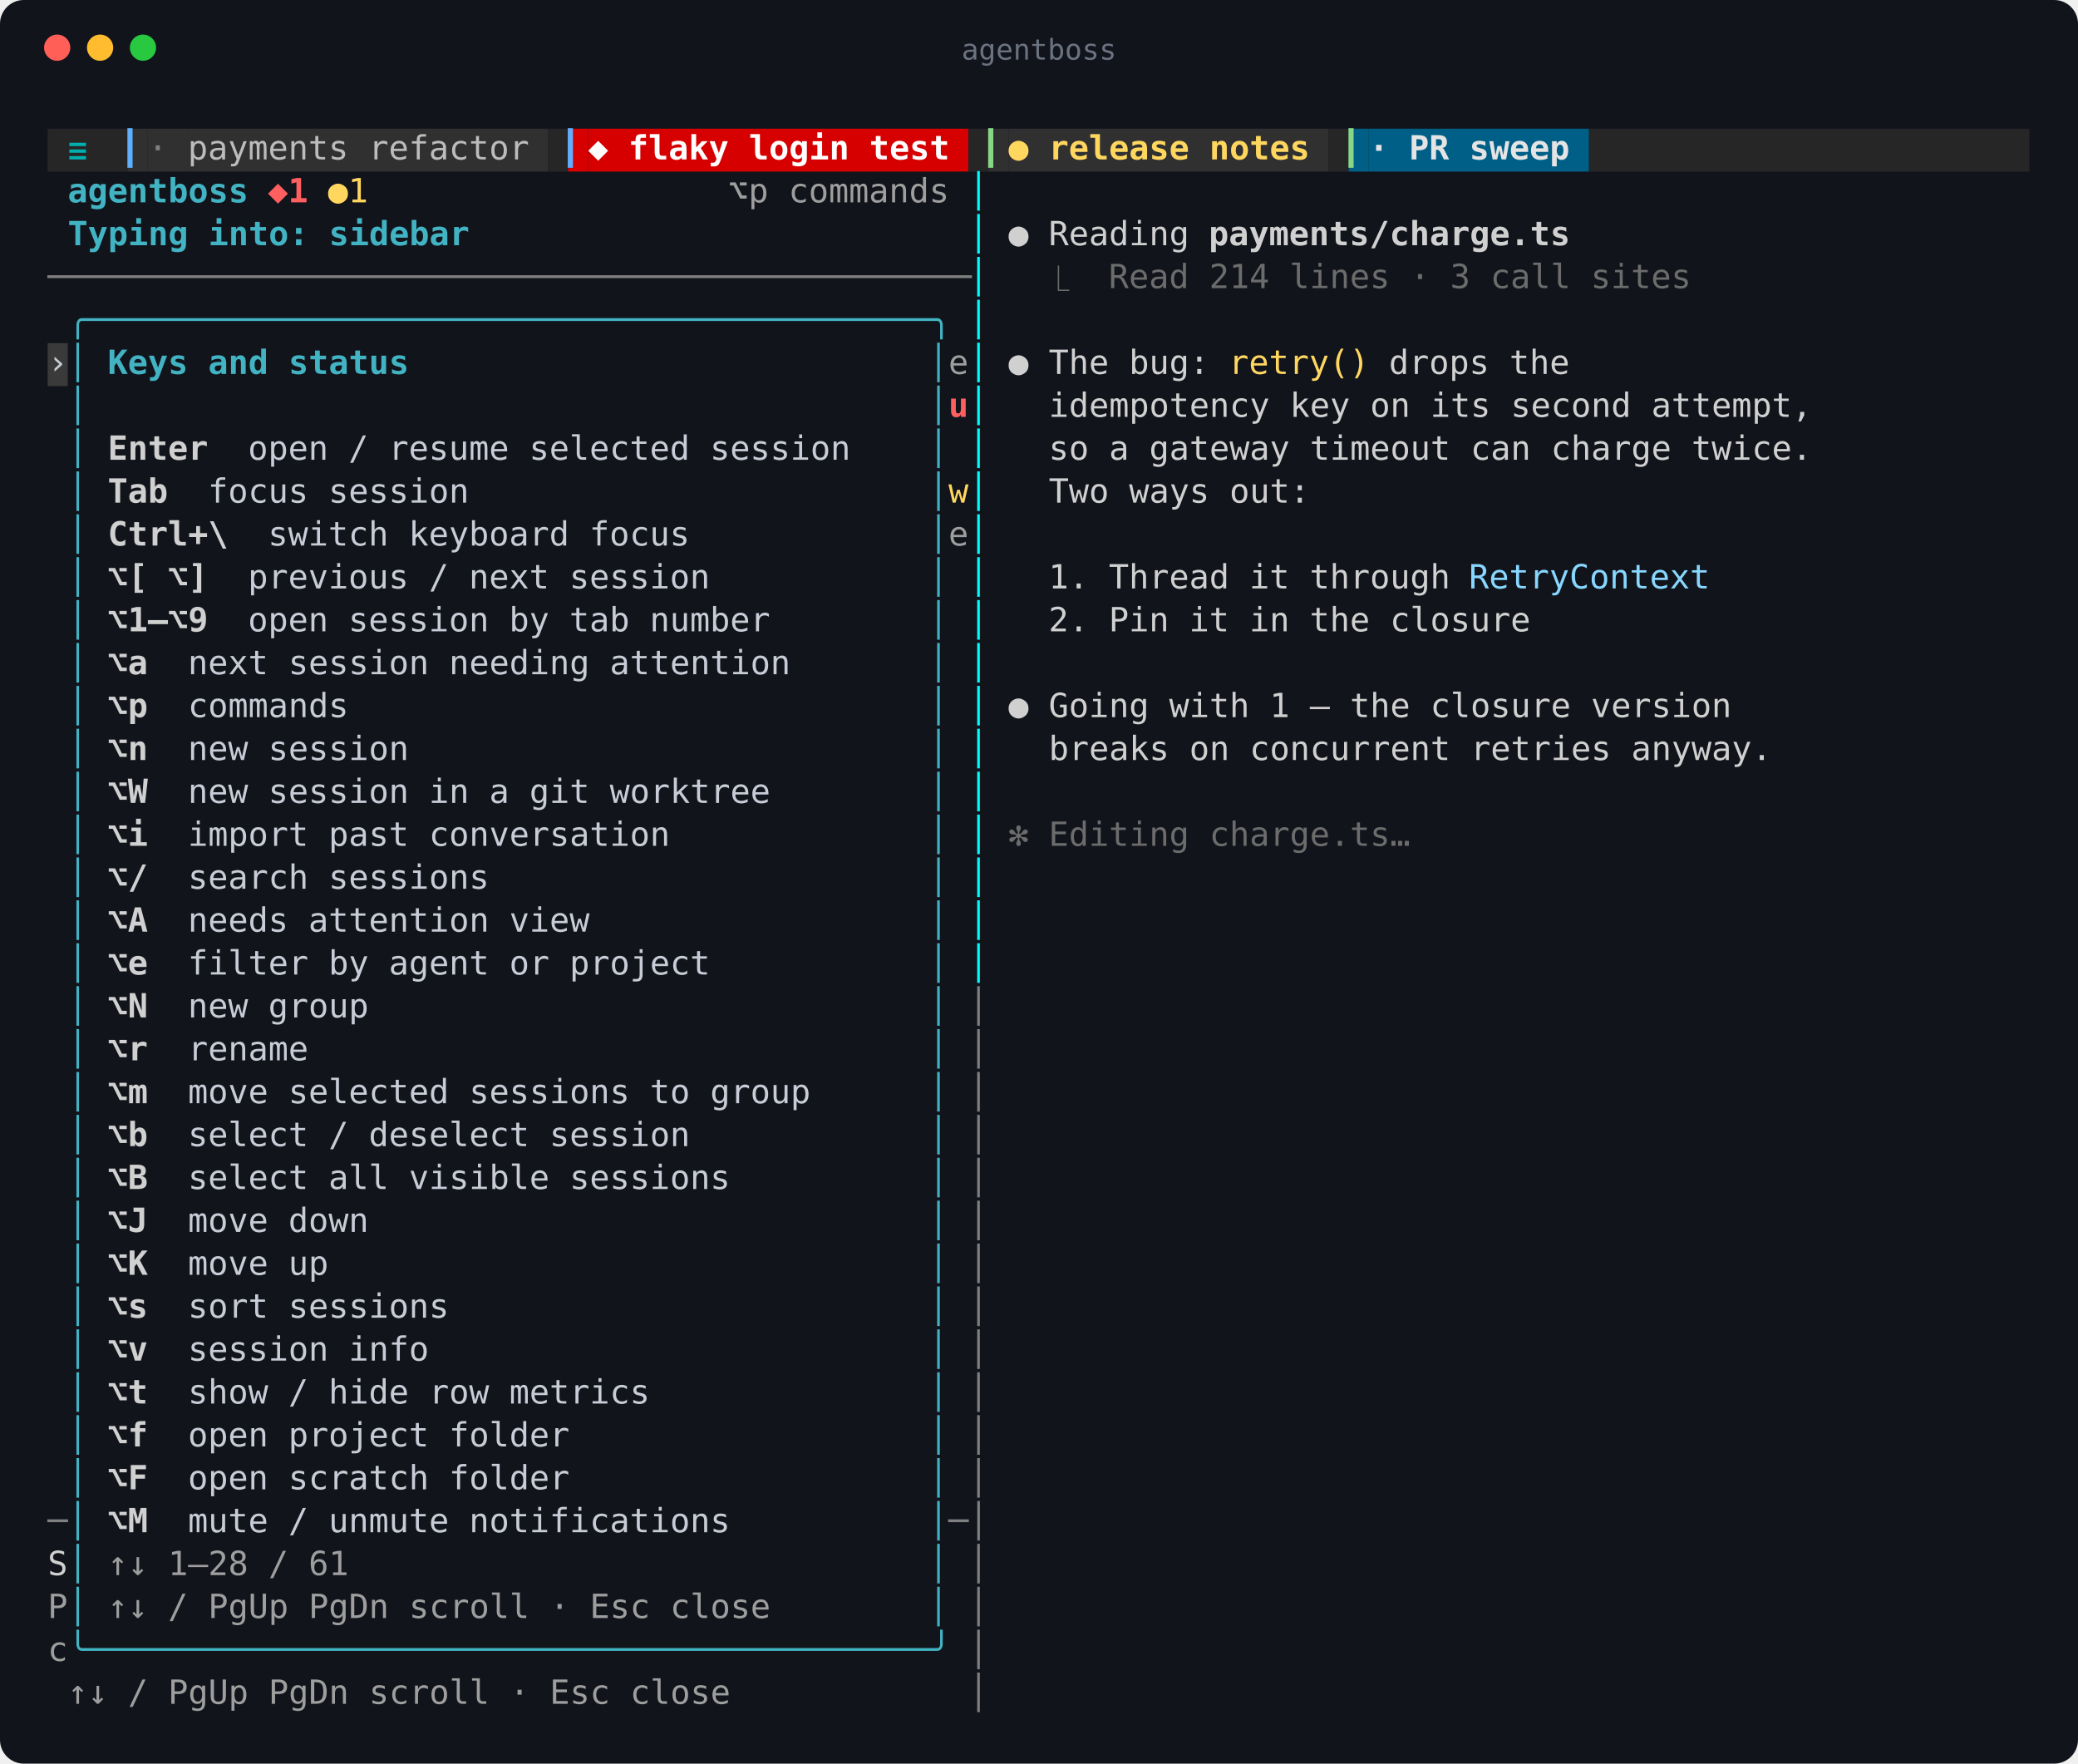
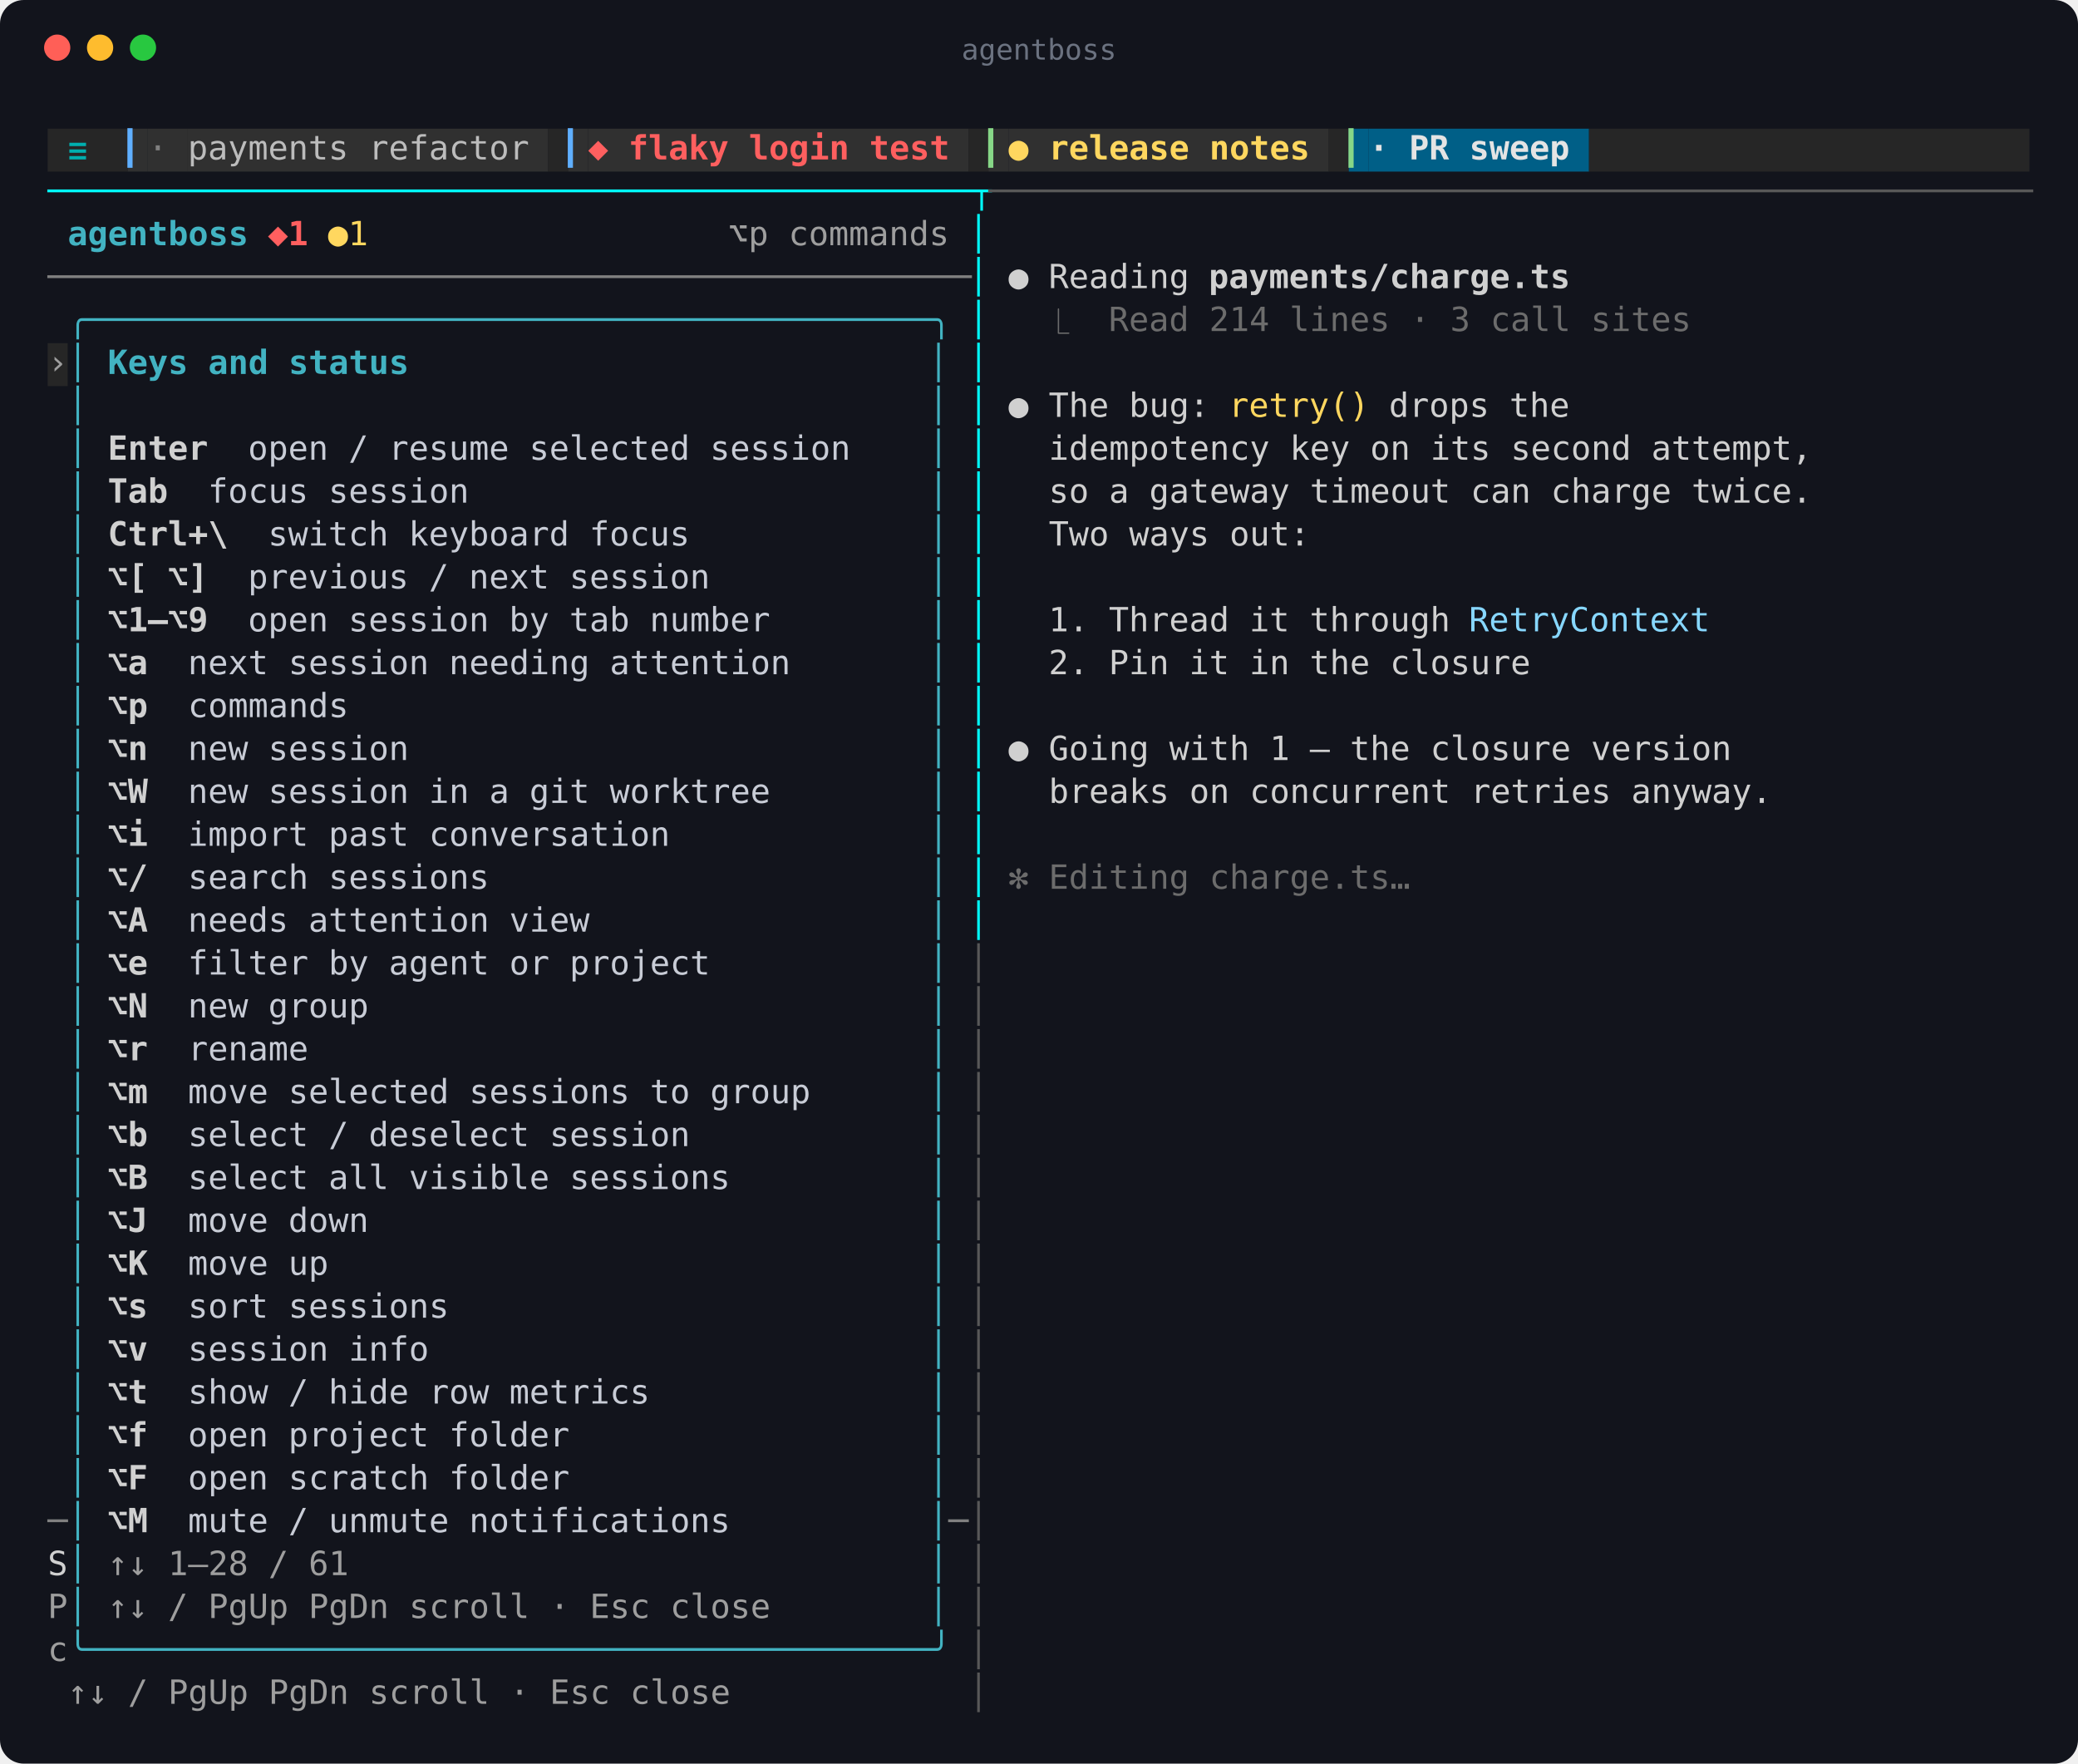
<svg xmlns="http://www.w3.org/2000/svg" width="872" height="740" viewBox="0 0 872 740" font-family="ui-monospace,SFMono-Regular,Menlo,Consolas,&quot;DejaVu Sans Mono&quot;,monospace" font-size="14.0">
  <rect width="872" height="740" rx="10" fill="#12141c" />
  <g>
    <circle cx="24" cy="20" r="5.5" fill="#ff5f57" />
    <circle cx="42" cy="20" r="5.5" fill="#febc2e" />
    <circle cx="60" cy="20" r="5.5" fill="#28c840" />
    <text x="436" y="25" fill="#6b7280" font-size="12" text-anchor="middle">agentboss</text>
  </g>
  <rect x="20.0" y="54.0" width="33.6" height="18.0" fill="#262626" />
  <rect x="53.6" y="54.0" width="8.4" height="18.0" fill="#303030" />
  <rect x="62.0" y="54.0" width="16.8" height="18.0" fill="#303030" />
  <rect x="78.8" y="54.0" width="151.2" height="18.0" fill="#303030" />
  <rect x="230.0" y="54.0" width="8.4" height="18.0" fill="#262626" />
-   <rect x="238.4" y="54.0" width="8.4" height="18.0" fill="#d70000" />
-   <rect x="246.8" y="54.0" width="159.6" height="18.0" fill="#d70000" />
+   <rect x="238.4" y="54.0" width="8.4" height="18.0" fill="#303030" />
+   <rect x="246.8" y="54.0" width="159.6" height="18.0" fill="#303030" />
  <rect x="406.4" y="54.0" width="8.4" height="18.0" fill="#262626" />
  <rect x="414.8" y="54.0" width="8.4" height="18.0" fill="#303030" />
  <rect x="423.2" y="54.0" width="134.4" height="18.0" fill="#303030" />
  <rect x="557.6" y="54.0" width="8.4" height="18.0" fill="#262626" />
  <rect x="566.0" y="54.0" width="8.4" height="18.0" fill="#005f87" />
  <rect x="574.4" y="54.0" width="92.4" height="18.0" fill="#005f87" />
  <rect x="666.8" y="54.0" width="184.8" height="18.0" fill="#262626" />
-   <rect x="20.0" y="144.0" width="8.4" height="18.0" fill="#3a3a3a" />
+   <rect x="20.0" y="144.0" width="8.4" height="18.0" fill="#262626" />
  <text x="20.0" y="66.9" fill="#00afaf" textLength="33.6" lengthAdjust="spacingAndGlyphs" xml:space="preserve" font-weight="600"> ☰ </text>
  <text x="53.6" y="66.9" fill="#5fafff" textLength="8.4" lengthAdjust="spacingAndGlyphs" xml:space="preserve">▎</text>
  <text x="62.0" y="66.9" fill="#808080" textLength="16.8" lengthAdjust="spacingAndGlyphs" xml:space="preserve">· </text>
  <text x="78.8" y="66.9" fill="#bcbcbc" textLength="151.2" lengthAdjust="spacingAndGlyphs" xml:space="preserve">payments refactor </text>
  <text x="238.4" y="66.9" fill="#5fafff" textLength="8.4" lengthAdjust="spacingAndGlyphs" xml:space="preserve">▎</text>
-   <text x="246.8" y="66.9" fill="#ffffff" textLength="159.6" lengthAdjust="spacingAndGlyphs" xml:space="preserve" font-weight="600">◆ flaky login test </text>
+   <text x="246.8" y="66.9" fill="#ff5f5f" textLength="159.6" lengthAdjust="spacingAndGlyphs" xml:space="preserve" font-weight="600">◆ flaky login test </text>
  <text x="414.8" y="66.9" fill="#87d787" textLength="8.4" lengthAdjust="spacingAndGlyphs" xml:space="preserve">▎</text>
  <text x="423.2" y="66.9" fill="#ffd75f" textLength="134.4" lengthAdjust="spacingAndGlyphs" xml:space="preserve" font-weight="600">● release notes </text>
  <text x="566.0" y="66.9" fill="#87d787" textLength="8.4" lengthAdjust="spacingAndGlyphs" xml:space="preserve">▎</text>
  <text x="574.4" y="66.9" fill="#e4e4e4" textLength="92.4" lengthAdjust="spacingAndGlyphs" xml:space="preserve" font-weight="600">· PR sweep </text>
-   <text x="28.4" y="84.9" fill="#42b3c2" textLength="75.6" lengthAdjust="spacingAndGlyphs" xml:space="preserve" font-weight="600">agentboss</text>
-   <text x="104.0" y="84.9" fill="#ff5f5f" textLength="25.2" lengthAdjust="spacingAndGlyphs" xml:space="preserve" font-weight="600"> ◆1</text>
-   <text x="129.2" y="84.9" fill="#ffd75f" textLength="25.2" lengthAdjust="spacingAndGlyphs" xml:space="preserve"> ●1</text>
-   <text x="305.6" y="84.9" fill="#9e9e9e" textLength="100.8" lengthAdjust="spacingAndGlyphs" xml:space="preserve">⌥p commands </text>
-   <text x="406.4" y="84.9" fill="#00ffff" textLength="8.4" lengthAdjust="spacingAndGlyphs" xml:space="preserve" font-weight="600">│</text>
-   <text x="20.0" y="102.9" fill="#42b3c2" textLength="176.4" lengthAdjust="spacingAndGlyphs" xml:space="preserve" font-weight="600"> Typing into: sidebar</text>
+   <text x="20.0" y="84.9" fill="#00ffff" textLength="394.8" lengthAdjust="spacingAndGlyphs" xml:space="preserve" font-weight="600">──────────────────────────────────────────────┬</text>
+   <text x="414.8" y="84.9" fill="#585858" textLength="436.8" lengthAdjust="spacingAndGlyphs" xml:space="preserve">────────────────────────────────────────────────────</text>
+   <text x="28.4" y="102.9" fill="#42b3c2" textLength="75.6" lengthAdjust="spacingAndGlyphs" xml:space="preserve" font-weight="600">agentboss</text>
+   <text x="104.0" y="102.9" fill="#ff5f5f" textLength="25.2" lengthAdjust="spacingAndGlyphs" xml:space="preserve" font-weight="600"> ◆1</text>
+   <text x="129.2" y="102.9" fill="#ffd75f" textLength="25.2" lengthAdjust="spacingAndGlyphs" xml:space="preserve"> ●1</text>
+   <text x="305.6" y="102.9" fill="#9e9e9e" textLength="100.8" lengthAdjust="spacingAndGlyphs" xml:space="preserve">⌥p commands </text>
  <text x="406.4" y="102.9" fill="#00ffff" textLength="8.4" lengthAdjust="spacingAndGlyphs" xml:space="preserve" font-weight="600">│</text>
-   <text x="423.2" y="102.9" fill="#d0d0d0" textLength="84.0" lengthAdjust="spacingAndGlyphs" xml:space="preserve">● Reading </text>
-   <text x="507.2" y="102.9" fill="#d0d0d0" textLength="151.2" lengthAdjust="spacingAndGlyphs" xml:space="preserve" font-weight="600">payments/charge.ts</text>
  <text x="20.0" y="120.9" fill="#808080" textLength="386.4" lengthAdjust="spacingAndGlyphs" xml:space="preserve">──────────────────────────────────────────────</text>
  <text x="406.4" y="120.9" fill="#00ffff" textLength="8.4" lengthAdjust="spacingAndGlyphs" xml:space="preserve" font-weight="600">│</text>
-   <text x="440.0" y="120.9" fill="#6c6c6c" textLength="268.8" lengthAdjust="spacingAndGlyphs" xml:space="preserve">⎿  Read 214 lines · 3 call sites</text>
+   <text x="423.2" y="120.9" fill="#d0d0d0" textLength="84.0" lengthAdjust="spacingAndGlyphs" xml:space="preserve">● Reading </text>
+   <text x="507.2" y="120.9" fill="#d0d0d0" textLength="151.2" lengthAdjust="spacingAndGlyphs" xml:space="preserve" font-weight="600">payments/charge.ts</text>
  <text x="28.4" y="138.9" fill="#42b3c2" textLength="369.6" lengthAdjust="spacingAndGlyphs" xml:space="preserve">╭──────────────────────────────────────────╮</text>
  <text x="406.4" y="138.9" fill="#00ffff" textLength="8.4" lengthAdjust="spacingAndGlyphs" xml:space="preserve" font-weight="600">│</text>
-   <text x="20.0" y="156.9" fill="#c8ccd6" textLength="8.4" lengthAdjust="spacingAndGlyphs" xml:space="preserve">›</text>
+   <text x="440.0" y="138.9" fill="#6c6c6c" textLength="268.8" lengthAdjust="spacingAndGlyphs" xml:space="preserve">⎿  Read 214 lines · 3 call sites</text>
+   <text x="20.0" y="156.9" fill="#9e9e9e" textLength="8.4" lengthAdjust="spacingAndGlyphs" xml:space="preserve">›</text>
  <text x="28.4" y="156.9" fill="#42b3c2" textLength="8.4" lengthAdjust="spacingAndGlyphs" xml:space="preserve">│</text>
  <text x="45.2" y="156.9" fill="#42b3c2" textLength="126.0" lengthAdjust="spacingAndGlyphs" xml:space="preserve" font-weight="600">Keys and status</text>
  <text x="389.6" y="156.9" fill="#42b3c2" textLength="8.4" lengthAdjust="spacingAndGlyphs" xml:space="preserve">│</text>
-   <text x="398.0" y="156.9" fill="#9e9e9e" textLength="8.4" lengthAdjust="spacingAndGlyphs" xml:space="preserve">e</text>
  <text x="406.4" y="156.9" fill="#00ffff" textLength="8.4" lengthAdjust="spacingAndGlyphs" xml:space="preserve" font-weight="600">│</text>
-   <text x="423.2" y="156.9" fill="#d0d0d0" textLength="92.4" lengthAdjust="spacingAndGlyphs" xml:space="preserve">● The bug: </text>
-   <text x="515.6" y="156.9" fill="#ffd75f" textLength="58.8" lengthAdjust="spacingAndGlyphs" xml:space="preserve">retry()</text>
-   <text x="574.4" y="156.9" fill="#d0d0d0" textLength="84.0" lengthAdjust="spacingAndGlyphs" xml:space="preserve"> drops the</text>
  <text x="28.4" y="174.9" fill="#42b3c2" textLength="8.4" lengthAdjust="spacingAndGlyphs" xml:space="preserve">│</text>
  <text x="389.6" y="174.9" fill="#42b3c2" textLength="8.4" lengthAdjust="spacingAndGlyphs" xml:space="preserve">│</text>
-   <text x="398.0" y="174.9" fill="#ff5f5f" textLength="8.4" lengthAdjust="spacingAndGlyphs" xml:space="preserve" font-weight="600">u</text>
  <text x="406.4" y="174.9" fill="#00ffff" textLength="8.4" lengthAdjust="spacingAndGlyphs" xml:space="preserve" font-weight="600">│</text>
-   <text x="414.8" y="174.9" fill="#d0d0d0" textLength="344.4" lengthAdjust="spacingAndGlyphs" xml:space="preserve">   idempotency key on its second attempt,</text>
+   <text x="423.2" y="174.9" fill="#d0d0d0" textLength="92.4" lengthAdjust="spacingAndGlyphs" xml:space="preserve">● The bug: </text>
+   <text x="515.6" y="174.9" fill="#ffd75f" textLength="58.8" lengthAdjust="spacingAndGlyphs" xml:space="preserve">retry()</text>
+   <text x="574.4" y="174.9" fill="#d0d0d0" textLength="84.0" lengthAdjust="spacingAndGlyphs" xml:space="preserve"> drops the</text>
  <text x="28.4" y="192.9" fill="#42b3c2" textLength="8.4" lengthAdjust="spacingAndGlyphs" xml:space="preserve">│</text>
  <text x="45.2" y="192.9" fill="#d0d0d0" textLength="42.0" lengthAdjust="spacingAndGlyphs" xml:space="preserve" font-weight="600">Enter</text>
  <text x="87.2" y="192.9" fill="#c8ccd6" textLength="302.4" lengthAdjust="spacingAndGlyphs" xml:space="preserve">  open / resume selected session    </text>
  <text x="389.6" y="192.9" fill="#42b3c2" textLength="8.4" lengthAdjust="spacingAndGlyphs" xml:space="preserve">│</text>
  <text x="406.4" y="192.9" fill="#00ffff" textLength="8.4" lengthAdjust="spacingAndGlyphs" xml:space="preserve" font-weight="600">│</text>
-   <text x="414.8" y="192.9" fill="#d0d0d0" textLength="344.4" lengthAdjust="spacingAndGlyphs" xml:space="preserve">   so a gateway timeout can charge twice.</text>
+   <text x="414.8" y="192.9" fill="#d0d0d0" textLength="344.4" lengthAdjust="spacingAndGlyphs" xml:space="preserve">   idempotency key on its second attempt,</text>
  <text x="28.4" y="210.9" fill="#42b3c2" textLength="8.4" lengthAdjust="spacingAndGlyphs" xml:space="preserve">│</text>
  <text x="45.2" y="210.9" fill="#d0d0d0" textLength="25.2" lengthAdjust="spacingAndGlyphs" xml:space="preserve" font-weight="600">Tab</text>
  <text x="70.4" y="210.9" fill="#c8ccd6" textLength="319.2" lengthAdjust="spacingAndGlyphs" xml:space="preserve">  focus session                       </text>
  <text x="389.6" y="210.9" fill="#42b3c2" textLength="8.4" lengthAdjust="spacingAndGlyphs" xml:space="preserve">│</text>
-   <text x="398.0" y="210.9" fill="#ffd75f" textLength="8.4" lengthAdjust="spacingAndGlyphs" xml:space="preserve">w</text>
  <text x="406.4" y="210.9" fill="#00ffff" textLength="8.4" lengthAdjust="spacingAndGlyphs" xml:space="preserve" font-weight="600">│</text>
-   <text x="414.8" y="210.9" fill="#d0d0d0" textLength="134.4" lengthAdjust="spacingAndGlyphs" xml:space="preserve">   Two ways out:</text>
+   <text x="414.8" y="210.9" fill="#d0d0d0" textLength="344.4" lengthAdjust="spacingAndGlyphs" xml:space="preserve">   so a gateway timeout can charge twice.</text>
  <text x="28.4" y="228.9" fill="#42b3c2" textLength="8.4" lengthAdjust="spacingAndGlyphs" xml:space="preserve">│</text>
  <text x="45.2" y="228.9" fill="#d0d0d0" textLength="50.4" lengthAdjust="spacingAndGlyphs" xml:space="preserve" font-weight="600">Ctrl+\</text>
  <text x="95.6" y="228.9" fill="#c8ccd6" textLength="294.0" lengthAdjust="spacingAndGlyphs" xml:space="preserve">  switch keyboard focus            </text>
  <text x="389.6" y="228.9" fill="#42b3c2" textLength="8.4" lengthAdjust="spacingAndGlyphs" xml:space="preserve">│</text>
-   <text x="398.0" y="228.9" fill="#9e9e9e" textLength="8.4" lengthAdjust="spacingAndGlyphs" xml:space="preserve">e</text>
  <text x="406.4" y="228.9" fill="#00ffff" textLength="8.4" lengthAdjust="spacingAndGlyphs" xml:space="preserve" font-weight="600">│</text>
+   <text x="414.8" y="228.9" fill="#d0d0d0" textLength="134.4" lengthAdjust="spacingAndGlyphs" xml:space="preserve">   Two ways out:</text>
  <text x="28.4" y="246.9" fill="#42b3c2" textLength="8.4" lengthAdjust="spacingAndGlyphs" xml:space="preserve">│</text>
  <text x="45.2" y="246.9" fill="#d0d0d0" textLength="42.0" lengthAdjust="spacingAndGlyphs" xml:space="preserve" font-weight="600">⌥[ ⌥]</text>
  <text x="87.2" y="246.9" fill="#c8ccd6" textLength="302.4" lengthAdjust="spacingAndGlyphs" xml:space="preserve">  previous / next session           </text>
  <text x="389.6" y="246.9" fill="#42b3c2" textLength="8.4" lengthAdjust="spacingAndGlyphs" xml:space="preserve">│</text>
  <text x="406.4" y="246.9" fill="#00ffff" textLength="8.4" lengthAdjust="spacingAndGlyphs" xml:space="preserve" font-weight="600">│</text>
-   <text x="440.0" y="246.9" fill="#d0d0d0" textLength="176.4" lengthAdjust="spacingAndGlyphs" xml:space="preserve">1. Thread it through </text>
-   <text x="616.4" y="246.9" fill="#87d7ff" textLength="100.8" lengthAdjust="spacingAndGlyphs" xml:space="preserve">RetryContext</text>
  <text x="28.4" y="264.9" fill="#42b3c2" textLength="8.4" lengthAdjust="spacingAndGlyphs" xml:space="preserve">│</text>
  <text x="45.2" y="264.9" fill="#d0d0d0" textLength="42.0" lengthAdjust="spacingAndGlyphs" xml:space="preserve" font-weight="600">⌥1–⌥9</text>
  <text x="87.2" y="264.9" fill="#c8ccd6" textLength="302.4" lengthAdjust="spacingAndGlyphs" xml:space="preserve">  open session by tab number        </text>
  <text x="389.6" y="264.9" fill="#42b3c2" textLength="8.4" lengthAdjust="spacingAndGlyphs" xml:space="preserve">│</text>
  <text x="406.4" y="264.9" fill="#00ffff" textLength="8.4" lengthAdjust="spacingAndGlyphs" xml:space="preserve" font-weight="600">│</text>
-   <text x="440.0" y="264.9" fill="#d0d0d0" textLength="201.6" lengthAdjust="spacingAndGlyphs" xml:space="preserve">2. Pin it in the closure</text>
+   <text x="440.0" y="264.9" fill="#d0d0d0" textLength="176.4" lengthAdjust="spacingAndGlyphs" xml:space="preserve">1. Thread it through </text>
+   <text x="616.4" y="264.9" fill="#87d7ff" textLength="100.8" lengthAdjust="spacingAndGlyphs" xml:space="preserve">RetryContext</text>
  <text x="28.4" y="282.9" fill="#42b3c2" textLength="8.4" lengthAdjust="spacingAndGlyphs" xml:space="preserve">│</text>
  <text x="45.2" y="282.9" fill="#d0d0d0" textLength="16.8" lengthAdjust="spacingAndGlyphs" xml:space="preserve" font-weight="600">⌥a</text>
  <text x="62.0" y="282.9" fill="#c8ccd6" textLength="327.6" lengthAdjust="spacingAndGlyphs" xml:space="preserve">  next session needing attention       </text>
  <text x="389.6" y="282.9" fill="#42b3c2" textLength="8.4" lengthAdjust="spacingAndGlyphs" xml:space="preserve">│</text>
  <text x="406.4" y="282.9" fill="#00ffff" textLength="8.4" lengthAdjust="spacingAndGlyphs" xml:space="preserve" font-weight="600">│</text>
+   <text x="440.0" y="282.9" fill="#d0d0d0" textLength="201.6" lengthAdjust="spacingAndGlyphs" xml:space="preserve">2. Pin it in the closure</text>
  <text x="28.4" y="300.9" fill="#42b3c2" textLength="8.4" lengthAdjust="spacingAndGlyphs" xml:space="preserve">│</text>
  <text x="45.2" y="300.9" fill="#d0d0d0" textLength="16.8" lengthAdjust="spacingAndGlyphs" xml:space="preserve" font-weight="600">⌥p</text>
  <text x="62.0" y="300.9" fill="#c8ccd6" textLength="327.6" lengthAdjust="spacingAndGlyphs" xml:space="preserve">  commands                             </text>
  <text x="389.6" y="300.9" fill="#42b3c2" textLength="8.4" lengthAdjust="spacingAndGlyphs" xml:space="preserve">│</text>
  <text x="406.4" y="300.9" fill="#00ffff" textLength="8.4" lengthAdjust="spacingAndGlyphs" xml:space="preserve" font-weight="600">│</text>
-   <text x="423.2" y="300.9" fill="#d0d0d0" textLength="302.4" lengthAdjust="spacingAndGlyphs" xml:space="preserve">● Going with 1 — the closure version</text>
  <text x="28.4" y="318.9" fill="#42b3c2" textLength="8.4" lengthAdjust="spacingAndGlyphs" xml:space="preserve">│</text>
  <text x="45.2" y="318.9" fill="#d0d0d0" textLength="16.8" lengthAdjust="spacingAndGlyphs" xml:space="preserve" font-weight="600">⌥n</text>
  <text x="62.0" y="318.9" fill="#c8ccd6" textLength="327.6" lengthAdjust="spacingAndGlyphs" xml:space="preserve">  new session                          </text>
  <text x="389.6" y="318.9" fill="#42b3c2" textLength="8.4" lengthAdjust="spacingAndGlyphs" xml:space="preserve">│</text>
  <text x="406.4" y="318.9" fill="#00ffff" textLength="8.4" lengthAdjust="spacingAndGlyphs" xml:space="preserve" font-weight="600">│</text>
-   <text x="414.8" y="318.9" fill="#d0d0d0" textLength="327.6" lengthAdjust="spacingAndGlyphs" xml:space="preserve">   breaks on concurrent retries anyway.</text>
+   <text x="423.2" y="318.9" fill="#d0d0d0" textLength="302.4" lengthAdjust="spacingAndGlyphs" xml:space="preserve">● Going with 1 — the closure version</text>
  <text x="28.4" y="336.9" fill="#42b3c2" textLength="8.4" lengthAdjust="spacingAndGlyphs" xml:space="preserve">│</text>
  <text x="45.2" y="336.9" fill="#d0d0d0" textLength="16.8" lengthAdjust="spacingAndGlyphs" xml:space="preserve" font-weight="600">⌥W</text>
  <text x="62.0" y="336.9" fill="#c8ccd6" textLength="327.6" lengthAdjust="spacingAndGlyphs" xml:space="preserve">  new session in a git worktree        </text>
  <text x="389.6" y="336.9" fill="#42b3c2" textLength="8.4" lengthAdjust="spacingAndGlyphs" xml:space="preserve">│</text>
  <text x="406.4" y="336.9" fill="#00ffff" textLength="8.4" lengthAdjust="spacingAndGlyphs" xml:space="preserve" font-weight="600">│</text>
+   <text x="414.8" y="336.9" fill="#d0d0d0" textLength="327.6" lengthAdjust="spacingAndGlyphs" xml:space="preserve">   breaks on concurrent retries anyway.</text>
  <text x="28.4" y="354.9" fill="#42b3c2" textLength="8.4" lengthAdjust="spacingAndGlyphs" xml:space="preserve">│</text>
  <text x="45.2" y="354.9" fill="#d0d0d0" textLength="16.8" lengthAdjust="spacingAndGlyphs" xml:space="preserve" font-weight="600">⌥i</text>
  <text x="62.0" y="354.9" fill="#c8ccd6" textLength="327.6" lengthAdjust="spacingAndGlyphs" xml:space="preserve">  import past conversation             </text>
  <text x="389.6" y="354.9" fill="#42b3c2" textLength="8.4" lengthAdjust="spacingAndGlyphs" xml:space="preserve">│</text>
  <text x="406.4" y="354.9" fill="#00ffff" textLength="8.4" lengthAdjust="spacingAndGlyphs" xml:space="preserve" font-weight="600">│</text>
-   <text x="423.2" y="354.9" fill="#6c6c6c" textLength="168.0" lengthAdjust="spacingAndGlyphs" xml:space="preserve">✻ Editing charge.ts…</text>
  <text x="28.4" y="372.9" fill="#42b3c2" textLength="8.4" lengthAdjust="spacingAndGlyphs" xml:space="preserve">│</text>
  <text x="45.2" y="372.9" fill="#d0d0d0" textLength="16.8" lengthAdjust="spacingAndGlyphs" xml:space="preserve" font-weight="600">⌥/</text>
  <text x="62.0" y="372.9" fill="#c8ccd6" textLength="327.6" lengthAdjust="spacingAndGlyphs" xml:space="preserve">  search sessions                      </text>
  <text x="389.6" y="372.9" fill="#42b3c2" textLength="8.4" lengthAdjust="spacingAndGlyphs" xml:space="preserve">│</text>
  <text x="406.4" y="372.9" fill="#00ffff" textLength="8.4" lengthAdjust="spacingAndGlyphs" xml:space="preserve" font-weight="600">│</text>
+   <text x="423.2" y="372.9" fill="#6c6c6c" textLength="168.0" lengthAdjust="spacingAndGlyphs" xml:space="preserve">✻ Editing charge.ts…</text>
  <text x="28.4" y="390.9" fill="#42b3c2" textLength="8.4" lengthAdjust="spacingAndGlyphs" xml:space="preserve">│</text>
  <text x="45.2" y="390.9" fill="#d0d0d0" textLength="16.8" lengthAdjust="spacingAndGlyphs" xml:space="preserve" font-weight="600">⌥A</text>
  <text x="62.0" y="390.9" fill="#c8ccd6" textLength="327.6" lengthAdjust="spacingAndGlyphs" xml:space="preserve">  needs attention view                 </text>
  <text x="389.6" y="390.9" fill="#42b3c2" textLength="8.4" lengthAdjust="spacingAndGlyphs" xml:space="preserve">│</text>
  <text x="406.4" y="390.9" fill="#00ffff" textLength="8.4" lengthAdjust="spacingAndGlyphs" xml:space="preserve" font-weight="600">│</text>
  <text x="28.4" y="408.9" fill="#42b3c2" textLength="8.4" lengthAdjust="spacingAndGlyphs" xml:space="preserve">│</text>
  <text x="45.2" y="408.9" fill="#d0d0d0" textLength="16.8" lengthAdjust="spacingAndGlyphs" xml:space="preserve" font-weight="600">⌥e</text>
  <text x="62.0" y="408.9" fill="#c8ccd6" textLength="327.6" lengthAdjust="spacingAndGlyphs" xml:space="preserve">  filter by agent or project           </text>
  <text x="389.6" y="408.9" fill="#42b3c2" textLength="8.4" lengthAdjust="spacingAndGlyphs" xml:space="preserve">│</text>
-   <text x="406.4" y="408.9" fill="#00ffff" textLength="8.4" lengthAdjust="spacingAndGlyphs" xml:space="preserve" font-weight="600">│</text>
+   <text x="406.4" y="408.9" fill="#585858" textLength="8.4" lengthAdjust="spacingAndGlyphs" xml:space="preserve">│</text>
  <text x="28.4" y="426.9" fill="#42b3c2" textLength="8.4" lengthAdjust="spacingAndGlyphs" xml:space="preserve">│</text>
  <text x="45.2" y="426.9" fill="#d0d0d0" textLength="16.8" lengthAdjust="spacingAndGlyphs" xml:space="preserve" font-weight="600">⌥N</text>
  <text x="62.0" y="426.9" fill="#c8ccd6" textLength="327.6" lengthAdjust="spacingAndGlyphs" xml:space="preserve">  new group                            </text>
  <text x="389.6" y="426.9" fill="#42b3c2" textLength="8.4" lengthAdjust="spacingAndGlyphs" xml:space="preserve">│</text>
-   <text x="406.4" y="426.9" fill="#808080" textLength="8.4" lengthAdjust="spacingAndGlyphs" xml:space="preserve">│</text>
+   <text x="406.4" y="426.9" fill="#585858" textLength="8.4" lengthAdjust="spacingAndGlyphs" xml:space="preserve">│</text>
  <text x="28.4" y="444.9" fill="#42b3c2" textLength="8.4" lengthAdjust="spacingAndGlyphs" xml:space="preserve">│</text>
  <text x="45.2" y="444.9" fill="#d0d0d0" textLength="16.8" lengthAdjust="spacingAndGlyphs" xml:space="preserve" font-weight="600">⌥r</text>
  <text x="62.0" y="444.9" fill="#c8ccd6" textLength="327.6" lengthAdjust="spacingAndGlyphs" xml:space="preserve">  rename                               </text>
  <text x="389.6" y="444.9" fill="#42b3c2" textLength="8.4" lengthAdjust="spacingAndGlyphs" xml:space="preserve">│</text>
-   <text x="406.4" y="444.9" fill="#808080" textLength="8.4" lengthAdjust="spacingAndGlyphs" xml:space="preserve">│</text>
+   <text x="406.4" y="444.9" fill="#585858" textLength="8.4" lengthAdjust="spacingAndGlyphs" xml:space="preserve">│</text>
  <text x="28.4" y="462.9" fill="#42b3c2" textLength="8.4" lengthAdjust="spacingAndGlyphs" xml:space="preserve">│</text>
  <text x="45.2" y="462.9" fill="#d0d0d0" textLength="16.8" lengthAdjust="spacingAndGlyphs" xml:space="preserve" font-weight="600">⌥m</text>
  <text x="62.0" y="462.9" fill="#c8ccd6" textLength="327.6" lengthAdjust="spacingAndGlyphs" xml:space="preserve">  move selected sessions to group      </text>
  <text x="389.6" y="462.9" fill="#42b3c2" textLength="8.4" lengthAdjust="spacingAndGlyphs" xml:space="preserve">│</text>
-   <text x="406.4" y="462.9" fill="#808080" textLength="8.4" lengthAdjust="spacingAndGlyphs" xml:space="preserve">│</text>
+   <text x="406.4" y="462.9" fill="#585858" textLength="8.4" lengthAdjust="spacingAndGlyphs" xml:space="preserve">│</text>
  <text x="28.4" y="480.9" fill="#42b3c2" textLength="8.4" lengthAdjust="spacingAndGlyphs" xml:space="preserve">│</text>
  <text x="45.2" y="480.9" fill="#d0d0d0" textLength="16.8" lengthAdjust="spacingAndGlyphs" xml:space="preserve" font-weight="600">⌥b</text>
  <text x="62.0" y="480.9" fill="#c8ccd6" textLength="327.6" lengthAdjust="spacingAndGlyphs" xml:space="preserve">  select / deselect session            </text>
  <text x="389.6" y="480.9" fill="#42b3c2" textLength="8.4" lengthAdjust="spacingAndGlyphs" xml:space="preserve">│</text>
-   <text x="406.4" y="480.9" fill="#808080" textLength="8.4" lengthAdjust="spacingAndGlyphs" xml:space="preserve">│</text>
+   <text x="406.4" y="480.9" fill="#585858" textLength="8.4" lengthAdjust="spacingAndGlyphs" xml:space="preserve">│</text>
  <text x="28.4" y="498.9" fill="#42b3c2" textLength="8.4" lengthAdjust="spacingAndGlyphs" xml:space="preserve">│</text>
  <text x="45.2" y="498.9" fill="#d0d0d0" textLength="16.8" lengthAdjust="spacingAndGlyphs" xml:space="preserve" font-weight="600">⌥B</text>
  <text x="62.0" y="498.9" fill="#c8ccd6" textLength="327.6" lengthAdjust="spacingAndGlyphs" xml:space="preserve">  select all visible sessions          </text>
  <text x="389.6" y="498.9" fill="#42b3c2" textLength="8.4" lengthAdjust="spacingAndGlyphs" xml:space="preserve">│</text>
-   <text x="406.4" y="498.9" fill="#808080" textLength="8.4" lengthAdjust="spacingAndGlyphs" xml:space="preserve">│</text>
+   <text x="406.4" y="498.9" fill="#585858" textLength="8.4" lengthAdjust="spacingAndGlyphs" xml:space="preserve">│</text>
  <text x="28.4" y="516.9" fill="#42b3c2" textLength="8.4" lengthAdjust="spacingAndGlyphs" xml:space="preserve">│</text>
  <text x="45.2" y="516.9" fill="#d0d0d0" textLength="16.8" lengthAdjust="spacingAndGlyphs" xml:space="preserve" font-weight="600">⌥J</text>
  <text x="62.0" y="516.9" fill="#c8ccd6" textLength="327.6" lengthAdjust="spacingAndGlyphs" xml:space="preserve">  move down                            </text>
  <text x="389.6" y="516.9" fill="#42b3c2" textLength="8.4" lengthAdjust="spacingAndGlyphs" xml:space="preserve">│</text>
-   <text x="406.4" y="516.9" fill="#808080" textLength="8.4" lengthAdjust="spacingAndGlyphs" xml:space="preserve">│</text>
+   <text x="406.4" y="516.9" fill="#585858" textLength="8.4" lengthAdjust="spacingAndGlyphs" xml:space="preserve">│</text>
  <text x="28.4" y="534.9" fill="#42b3c2" textLength="8.4" lengthAdjust="spacingAndGlyphs" xml:space="preserve">│</text>
  <text x="45.2" y="534.9" fill="#d0d0d0" textLength="16.8" lengthAdjust="spacingAndGlyphs" xml:space="preserve" font-weight="600">⌥K</text>
  <text x="62.0" y="534.9" fill="#c8ccd6" textLength="327.6" lengthAdjust="spacingAndGlyphs" xml:space="preserve">  move up                              </text>
  <text x="389.6" y="534.9" fill="#42b3c2" textLength="8.4" lengthAdjust="spacingAndGlyphs" xml:space="preserve">│</text>
-   <text x="406.4" y="534.9" fill="#808080" textLength="8.4" lengthAdjust="spacingAndGlyphs" xml:space="preserve">│</text>
+   <text x="406.4" y="534.9" fill="#585858" textLength="8.4" lengthAdjust="spacingAndGlyphs" xml:space="preserve">│</text>
  <text x="28.4" y="552.9" fill="#42b3c2" textLength="8.4" lengthAdjust="spacingAndGlyphs" xml:space="preserve">│</text>
  <text x="45.2" y="552.9" fill="#d0d0d0" textLength="16.8" lengthAdjust="spacingAndGlyphs" xml:space="preserve" font-weight="600">⌥s</text>
  <text x="62.0" y="552.9" fill="#c8ccd6" textLength="327.6" lengthAdjust="spacingAndGlyphs" xml:space="preserve">  sort sessions                        </text>
  <text x="389.6" y="552.9" fill="#42b3c2" textLength="8.4" lengthAdjust="spacingAndGlyphs" xml:space="preserve">│</text>
-   <text x="406.4" y="552.9" fill="#808080" textLength="8.4" lengthAdjust="spacingAndGlyphs" xml:space="preserve">│</text>
+   <text x="406.4" y="552.9" fill="#585858" textLength="8.4" lengthAdjust="spacingAndGlyphs" xml:space="preserve">│</text>
  <text x="28.4" y="570.9" fill="#42b3c2" textLength="8.4" lengthAdjust="spacingAndGlyphs" xml:space="preserve">│</text>
  <text x="45.2" y="570.9" fill="#d0d0d0" textLength="16.8" lengthAdjust="spacingAndGlyphs" xml:space="preserve" font-weight="600">⌥v</text>
  <text x="62.0" y="570.9" fill="#c8ccd6" textLength="327.6" lengthAdjust="spacingAndGlyphs" xml:space="preserve">  session info                         </text>
  <text x="389.6" y="570.9" fill="#42b3c2" textLength="8.4" lengthAdjust="spacingAndGlyphs" xml:space="preserve">│</text>
-   <text x="406.4" y="570.9" fill="#808080" textLength="8.4" lengthAdjust="spacingAndGlyphs" xml:space="preserve">│</text>
+   <text x="406.4" y="570.9" fill="#585858" textLength="8.4" lengthAdjust="spacingAndGlyphs" xml:space="preserve">│</text>
  <text x="28.4" y="588.9" fill="#42b3c2" textLength="8.4" lengthAdjust="spacingAndGlyphs" xml:space="preserve">│</text>
  <text x="45.2" y="588.9" fill="#d0d0d0" textLength="16.8" lengthAdjust="spacingAndGlyphs" xml:space="preserve" font-weight="600">⌥t</text>
  <text x="62.0" y="588.9" fill="#c8ccd6" textLength="327.6" lengthAdjust="spacingAndGlyphs" xml:space="preserve">  show / hide row metrics              </text>
  <text x="389.6" y="588.9" fill="#42b3c2" textLength="8.4" lengthAdjust="spacingAndGlyphs" xml:space="preserve">│</text>
-   <text x="406.4" y="588.9" fill="#808080" textLength="8.4" lengthAdjust="spacingAndGlyphs" xml:space="preserve">│</text>
+   <text x="406.4" y="588.9" fill="#585858" textLength="8.4" lengthAdjust="spacingAndGlyphs" xml:space="preserve">│</text>
  <text x="28.4" y="606.9" fill="#42b3c2" textLength="8.4" lengthAdjust="spacingAndGlyphs" xml:space="preserve">│</text>
  <text x="45.2" y="606.9" fill="#d0d0d0" textLength="16.8" lengthAdjust="spacingAndGlyphs" xml:space="preserve" font-weight="600">⌥f</text>
  <text x="62.0" y="606.9" fill="#c8ccd6" textLength="327.6" lengthAdjust="spacingAndGlyphs" xml:space="preserve">  open project folder                  </text>
  <text x="389.6" y="606.9" fill="#42b3c2" textLength="8.4" lengthAdjust="spacingAndGlyphs" xml:space="preserve">│</text>
-   <text x="406.4" y="606.9" fill="#808080" textLength="8.4" lengthAdjust="spacingAndGlyphs" xml:space="preserve">│</text>
+   <text x="406.4" y="606.9" fill="#585858" textLength="8.4" lengthAdjust="spacingAndGlyphs" xml:space="preserve">│</text>
  <text x="28.4" y="624.9" fill="#42b3c2" textLength="8.4" lengthAdjust="spacingAndGlyphs" xml:space="preserve">│</text>
  <text x="45.2" y="624.9" fill="#d0d0d0" textLength="16.8" lengthAdjust="spacingAndGlyphs" xml:space="preserve" font-weight="600">⌥F</text>
  <text x="62.0" y="624.9" fill="#c8ccd6" textLength="327.6" lengthAdjust="spacingAndGlyphs" xml:space="preserve">  open scratch folder                  </text>
  <text x="389.6" y="624.9" fill="#42b3c2" textLength="8.4" lengthAdjust="spacingAndGlyphs" xml:space="preserve">│</text>
-   <text x="406.4" y="624.9" fill="#808080" textLength="8.4" lengthAdjust="spacingAndGlyphs" xml:space="preserve">│</text>
+   <text x="406.4" y="624.9" fill="#585858" textLength="8.4" lengthAdjust="spacingAndGlyphs" xml:space="preserve">│</text>
  <text x="20.0" y="642.9" fill="#808080" textLength="8.4" lengthAdjust="spacingAndGlyphs" xml:space="preserve">─</text>
  <text x="28.4" y="642.9" fill="#42b3c2" textLength="8.4" lengthAdjust="spacingAndGlyphs" xml:space="preserve">│</text>
  <text x="45.2" y="642.9" fill="#d0d0d0" textLength="16.8" lengthAdjust="spacingAndGlyphs" xml:space="preserve" font-weight="600">⌥M</text>
  <text x="62.0" y="642.9" fill="#c8ccd6" textLength="327.6" lengthAdjust="spacingAndGlyphs" xml:space="preserve">  mute / unmute notifications          </text>
  <text x="389.6" y="642.9" fill="#42b3c2" textLength="8.4" lengthAdjust="spacingAndGlyphs" xml:space="preserve">│</text>
-   <text x="398.0" y="642.9" fill="#808080" textLength="16.8" lengthAdjust="spacingAndGlyphs" xml:space="preserve">─│</text>
+   <text x="398.0" y="642.9" fill="#808080" textLength="8.4" lengthAdjust="spacingAndGlyphs" xml:space="preserve">─</text>
+   <text x="406.4" y="642.9" fill="#585858" textLength="8.4" lengthAdjust="spacingAndGlyphs" xml:space="preserve">│</text>
  <text x="20.0" y="660.9" fill="#d0d0d0" textLength="8.4" lengthAdjust="spacingAndGlyphs" xml:space="preserve">S</text>
  <text x="28.4" y="660.9" fill="#42b3c2" textLength="8.4" lengthAdjust="spacingAndGlyphs" xml:space="preserve">│</text>
  <text x="45.2" y="660.9" fill="#9e9e9e" textLength="100.8" lengthAdjust="spacingAndGlyphs" xml:space="preserve">↑↓ 1–28 / 61</text>
  <text x="389.6" y="660.9" fill="#42b3c2" textLength="8.4" lengthAdjust="spacingAndGlyphs" xml:space="preserve">│</text>
-   <text x="406.4" y="660.9" fill="#808080" textLength="8.4" lengthAdjust="spacingAndGlyphs" xml:space="preserve">│</text>
+   <text x="406.4" y="660.9" fill="#585858" textLength="8.4" lengthAdjust="spacingAndGlyphs" xml:space="preserve">│</text>
  <text x="20.0" y="678.9" fill="#9e9e9e" textLength="8.4" lengthAdjust="spacingAndGlyphs" xml:space="preserve">P</text>
  <text x="28.4" y="678.9" fill="#42b3c2" textLength="8.4" lengthAdjust="spacingAndGlyphs" xml:space="preserve">│</text>
  <text x="45.2" y="678.9" fill="#9e9e9e" textLength="277.2" lengthAdjust="spacingAndGlyphs" xml:space="preserve">↑↓ / PgUp PgDn scroll · Esc close</text>
  <text x="389.6" y="678.9" fill="#42b3c2" textLength="8.4" lengthAdjust="spacingAndGlyphs" xml:space="preserve">│</text>
-   <text x="406.4" y="678.9" fill="#808080" textLength="8.4" lengthAdjust="spacingAndGlyphs" xml:space="preserve">│</text>
+   <text x="406.4" y="678.9" fill="#585858" textLength="8.4" lengthAdjust="spacingAndGlyphs" xml:space="preserve">│</text>
  <text x="20.0" y="696.9" fill="#9e9e9e" textLength="8.4" lengthAdjust="spacingAndGlyphs" xml:space="preserve">c</text>
  <text x="28.4" y="696.9" fill="#42b3c2" textLength="369.6" lengthAdjust="spacingAndGlyphs" xml:space="preserve">╰──────────────────────────────────────────╯</text>
-   <text x="406.4" y="696.9" fill="#808080" textLength="8.4" lengthAdjust="spacingAndGlyphs" xml:space="preserve">│</text>
+   <text x="406.4" y="696.9" fill="#585858" textLength="8.4" lengthAdjust="spacingAndGlyphs" xml:space="preserve">│</text>
  <text x="28.4" y="714.9" fill="#9e9e9e" textLength="277.2" lengthAdjust="spacingAndGlyphs" xml:space="preserve">↑↓ / PgUp PgDn scroll · Esc close</text>
-   <text x="406.4" y="714.9" fill="#808080" textLength="8.4" lengthAdjust="spacingAndGlyphs" xml:space="preserve">│</text>
+   <text x="406.4" y="714.9" fill="#585858" textLength="8.4" lengthAdjust="spacingAndGlyphs" xml:space="preserve">│</text>
</svg>
